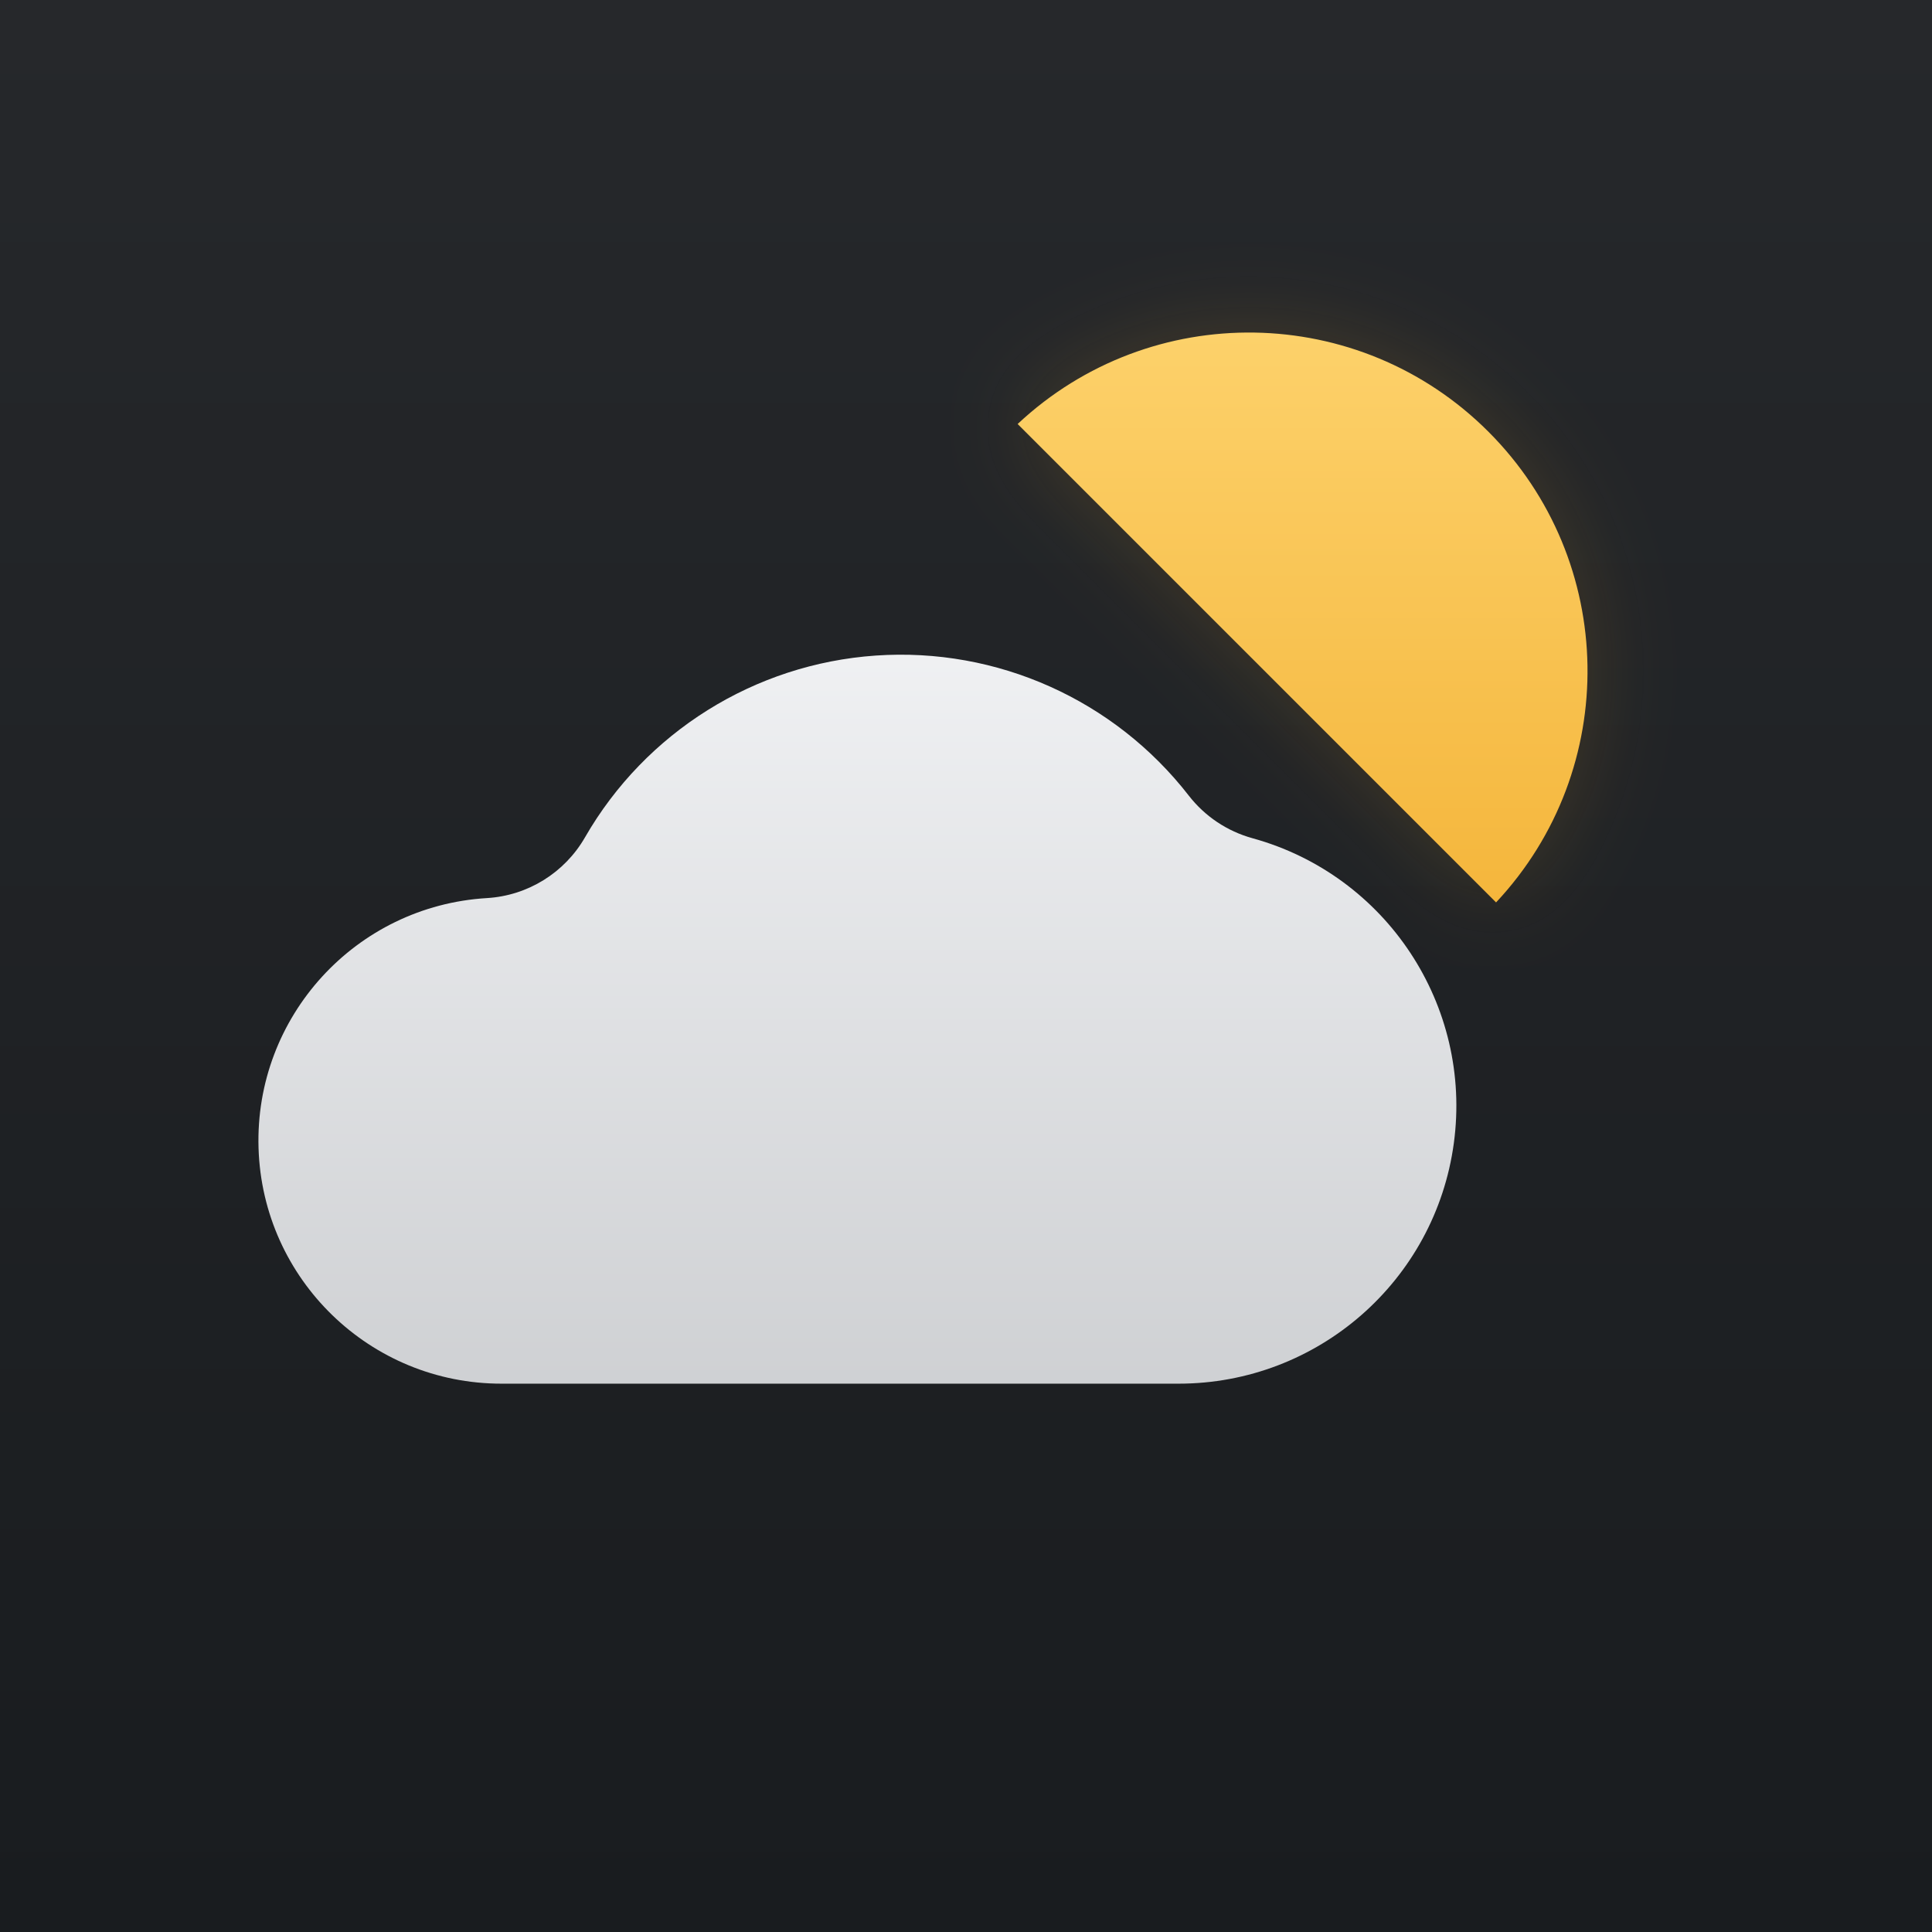
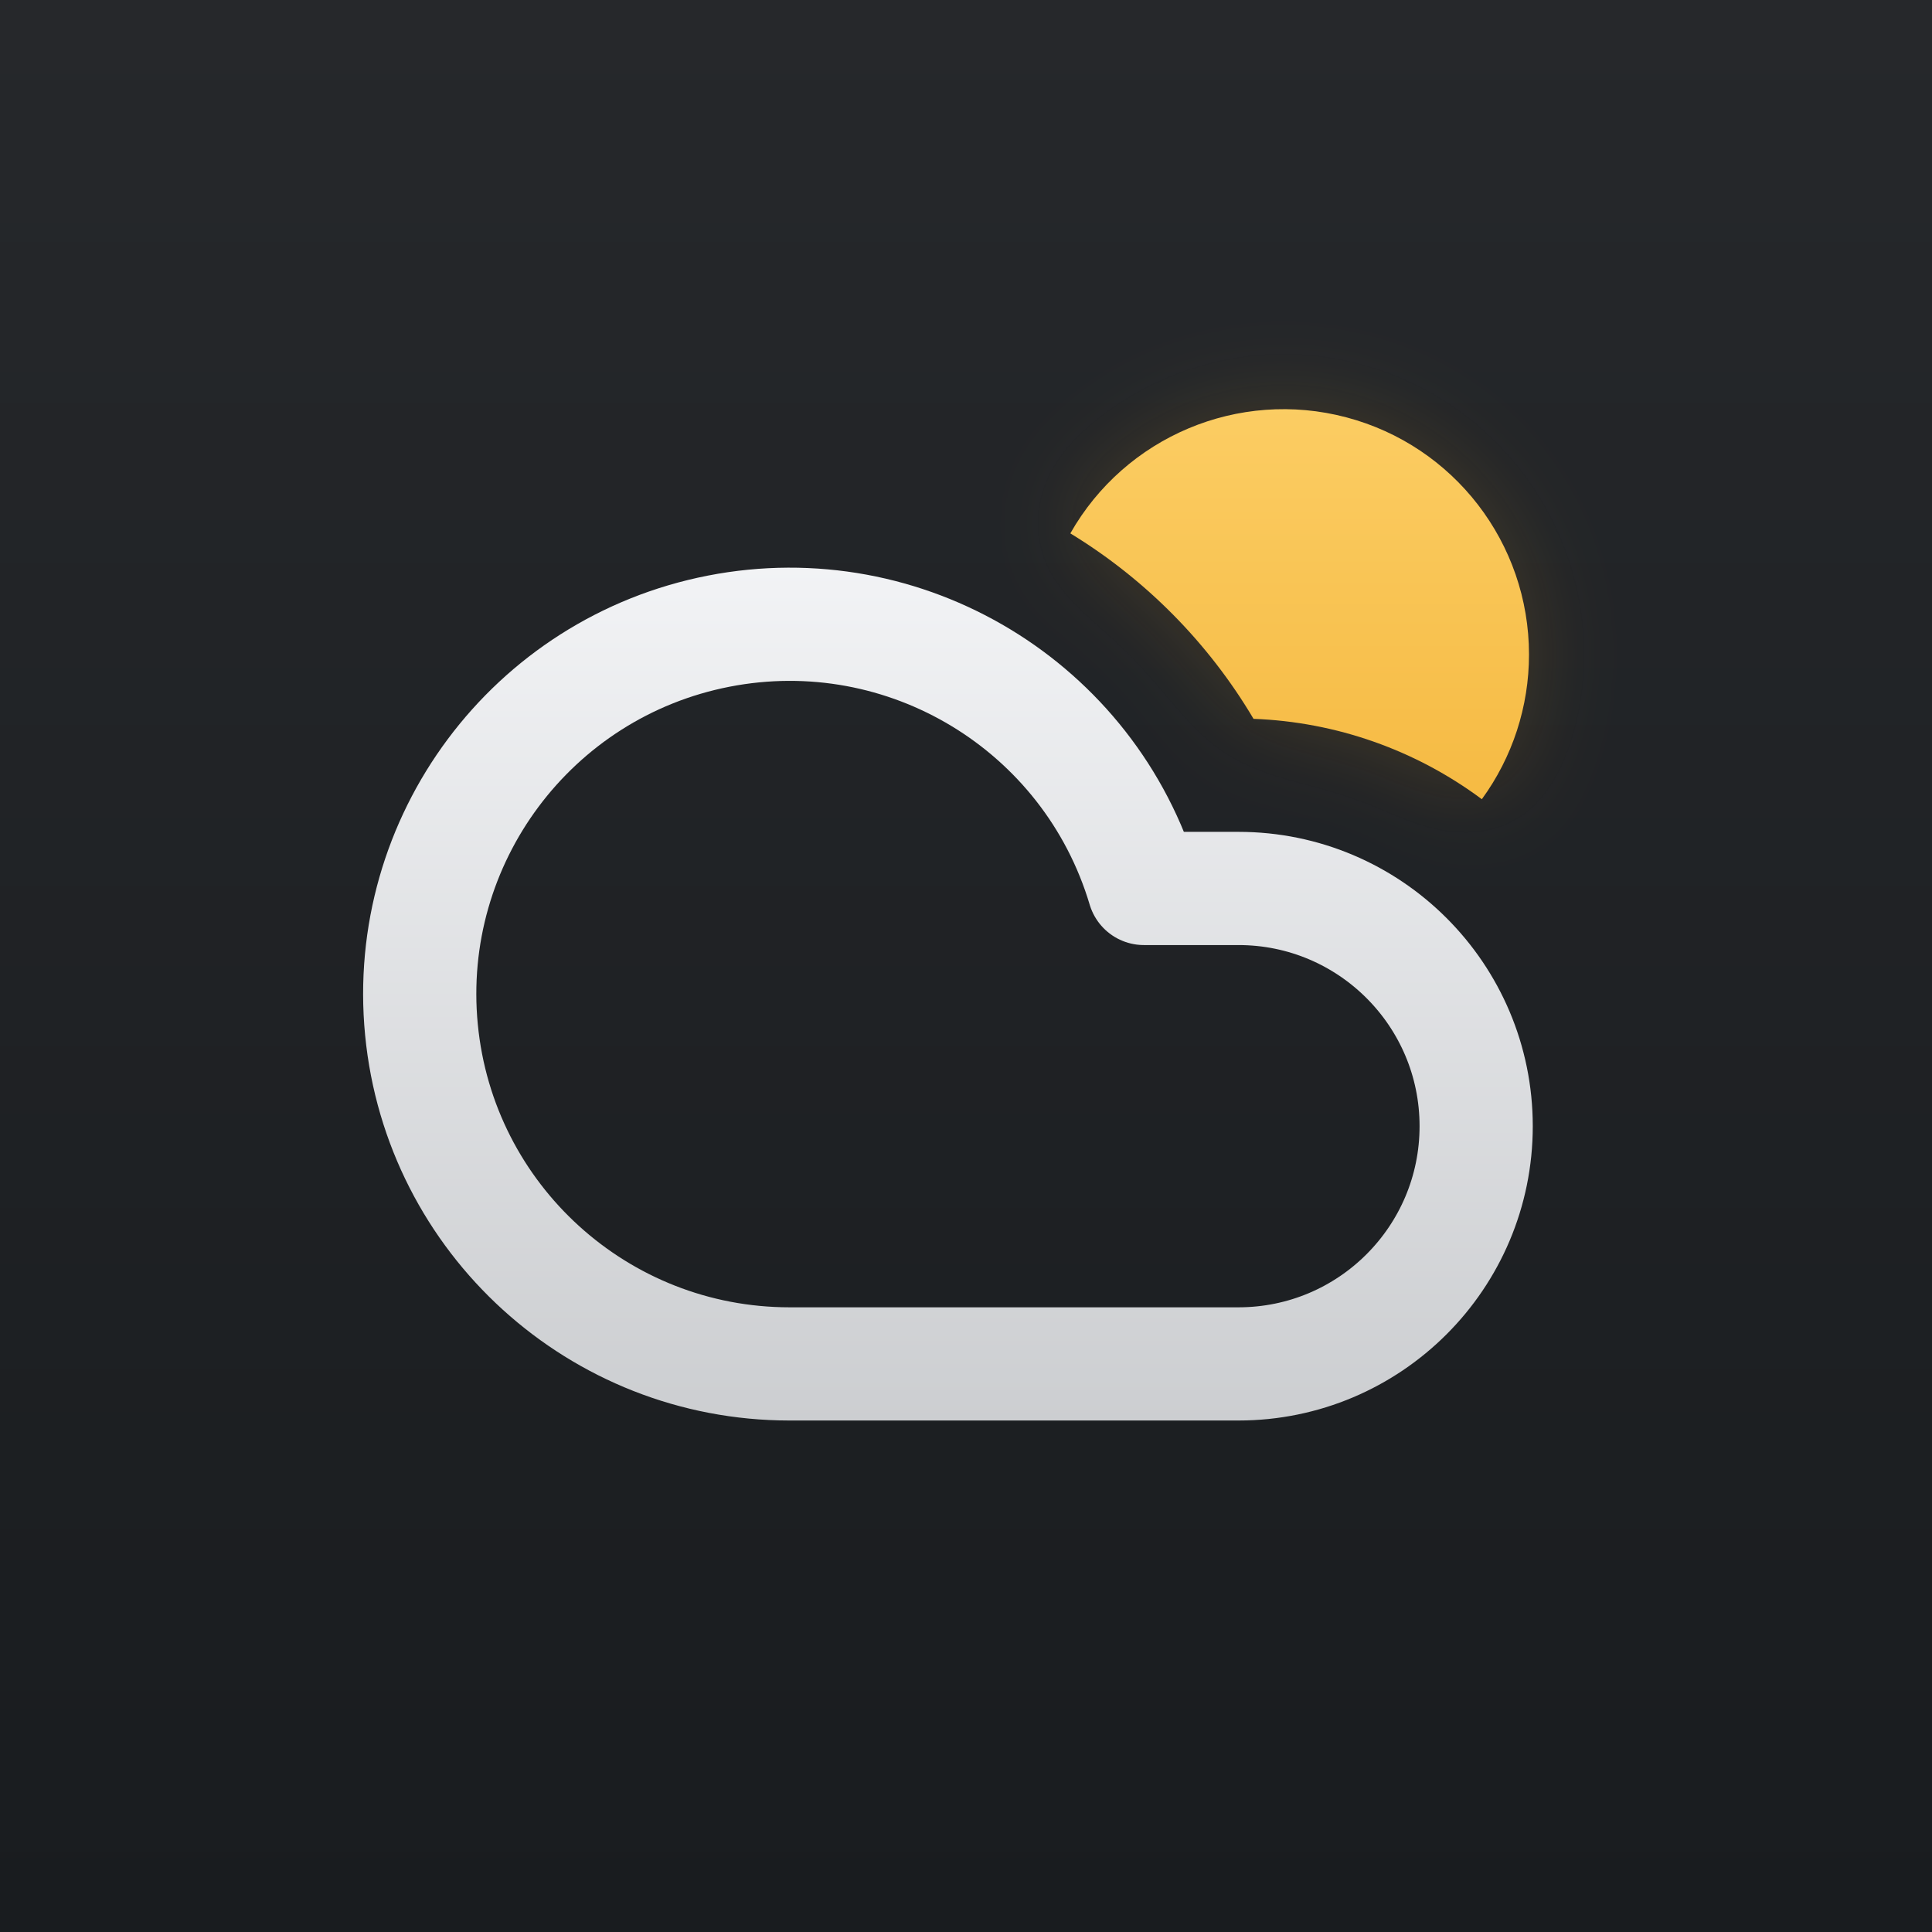
<svg xmlns="http://www.w3.org/2000/svg" viewBox="0 0 1024 1024">
  <defs>
    <linearGradient id="bg" x1="0" y1="0" x2="0" y2="1024" gradientUnits="userSpaceOnUse">
      <stop offset="0" stop-color="#26282B" />
      <stop offset="1" stop-color="#191C1F" />
    </linearGradient>
-     <linearGradient id="body-fill" x1="0" y1="271.1" x2="0" y2="792.9" gradientUnits="userSpaceOnUse">
+     <linearGradient id="body-fill" x1="0" y1="260" x2="0" y2="860" gradientUnits="userSpaceOnUse">
      <stop offset="0" stop-color="#F8F9FB" />
      <stop offset="1" stop-color="#C6C8CB" />
    </linearGradient>
-     <linearGradient id="accent" x1="0" y1="138.4" x2="0" y2="555.8" gradientUnits="userSpaceOnUse">
+     <linearGradient id="accent" x1="0" y1="113" x2="0" y2="593" gradientUnits="userSpaceOnUse">
      <stop offset="0" stop-color="#FFD978" />
      <stop offset="1" stop-color="#F2AE2E" />
    </linearGradient>
    <filter id="glow-blur" x="-50%" y="-50%" width="200%" height="200%" color-interpolation-filters="sRGB">
-       <feGaussianBlur in="SourceAlpha" stdDeviation="20.87" result="b" />
+       <feGaussianBlur in="SourceAlpha" stdDeviation="24" result="b" />
      <feFlood flood-color="#F2AE2E" flood-opacity="0.16" />
      <feComposite in2="b" operator="in" />
    </filter>
  </defs>
  <rect id="background" width="1024" height="1024" fill="url(#bg)" />
-   <g id="subject" data-shape="open" data-cut="48" transform="translate(512 512) scale(1.15) translate(-512 -512) translate(-50 4.5)">
+   <g id="subject" data-shape="open" transform="translate(512 512) scale(1) translate(-512 -512) translate(-9.6 -33.1)">
    <use id="glow" href="#accent-shape" filter="url(#glow-blur)" />
-     <g id="body" fill="url(#body-fill)">
-       <path d="M 348.0 700.0 A 112 112 0 0 1 341.2 476.2 A 56 56 0 0 0 386.4 448.2 A 168 168 0 0 1 664.7 429.0 A 56 56 0 0 0 694.0 448.6 A 128 128 0 0 1 660.0 700.0 Z" />
+     <g id="body" fill="none" stroke="url(#body-fill)" stroke-width="60" stroke-linecap="round" stroke-linejoin="round">
+       <path d="M 666 756 H 428 A 196 196 0 1 1 615.9 504 H 666 A 126 126 0 1 1 666 756 Z" />
    </g>
-     <path id="accent-shape" fill="url(#accent)" d="M 585.8 257.7 A 156 156 0 0 1 806.3 478.2 Z" />
+     <path id="accent-shape" fill="url(#accent)" d="M 576.9 315.8 A 130 130 0 0 1 723.2 254.3 A 130 130 0 0 1 820.0 380.0 A 130 130 0 0 1 795.0 456.7 A 216 216 0 0 0 674.0 414.1 A 286 286 0 0 0 576.9 315.8 Z" />
  </g>
</svg>
